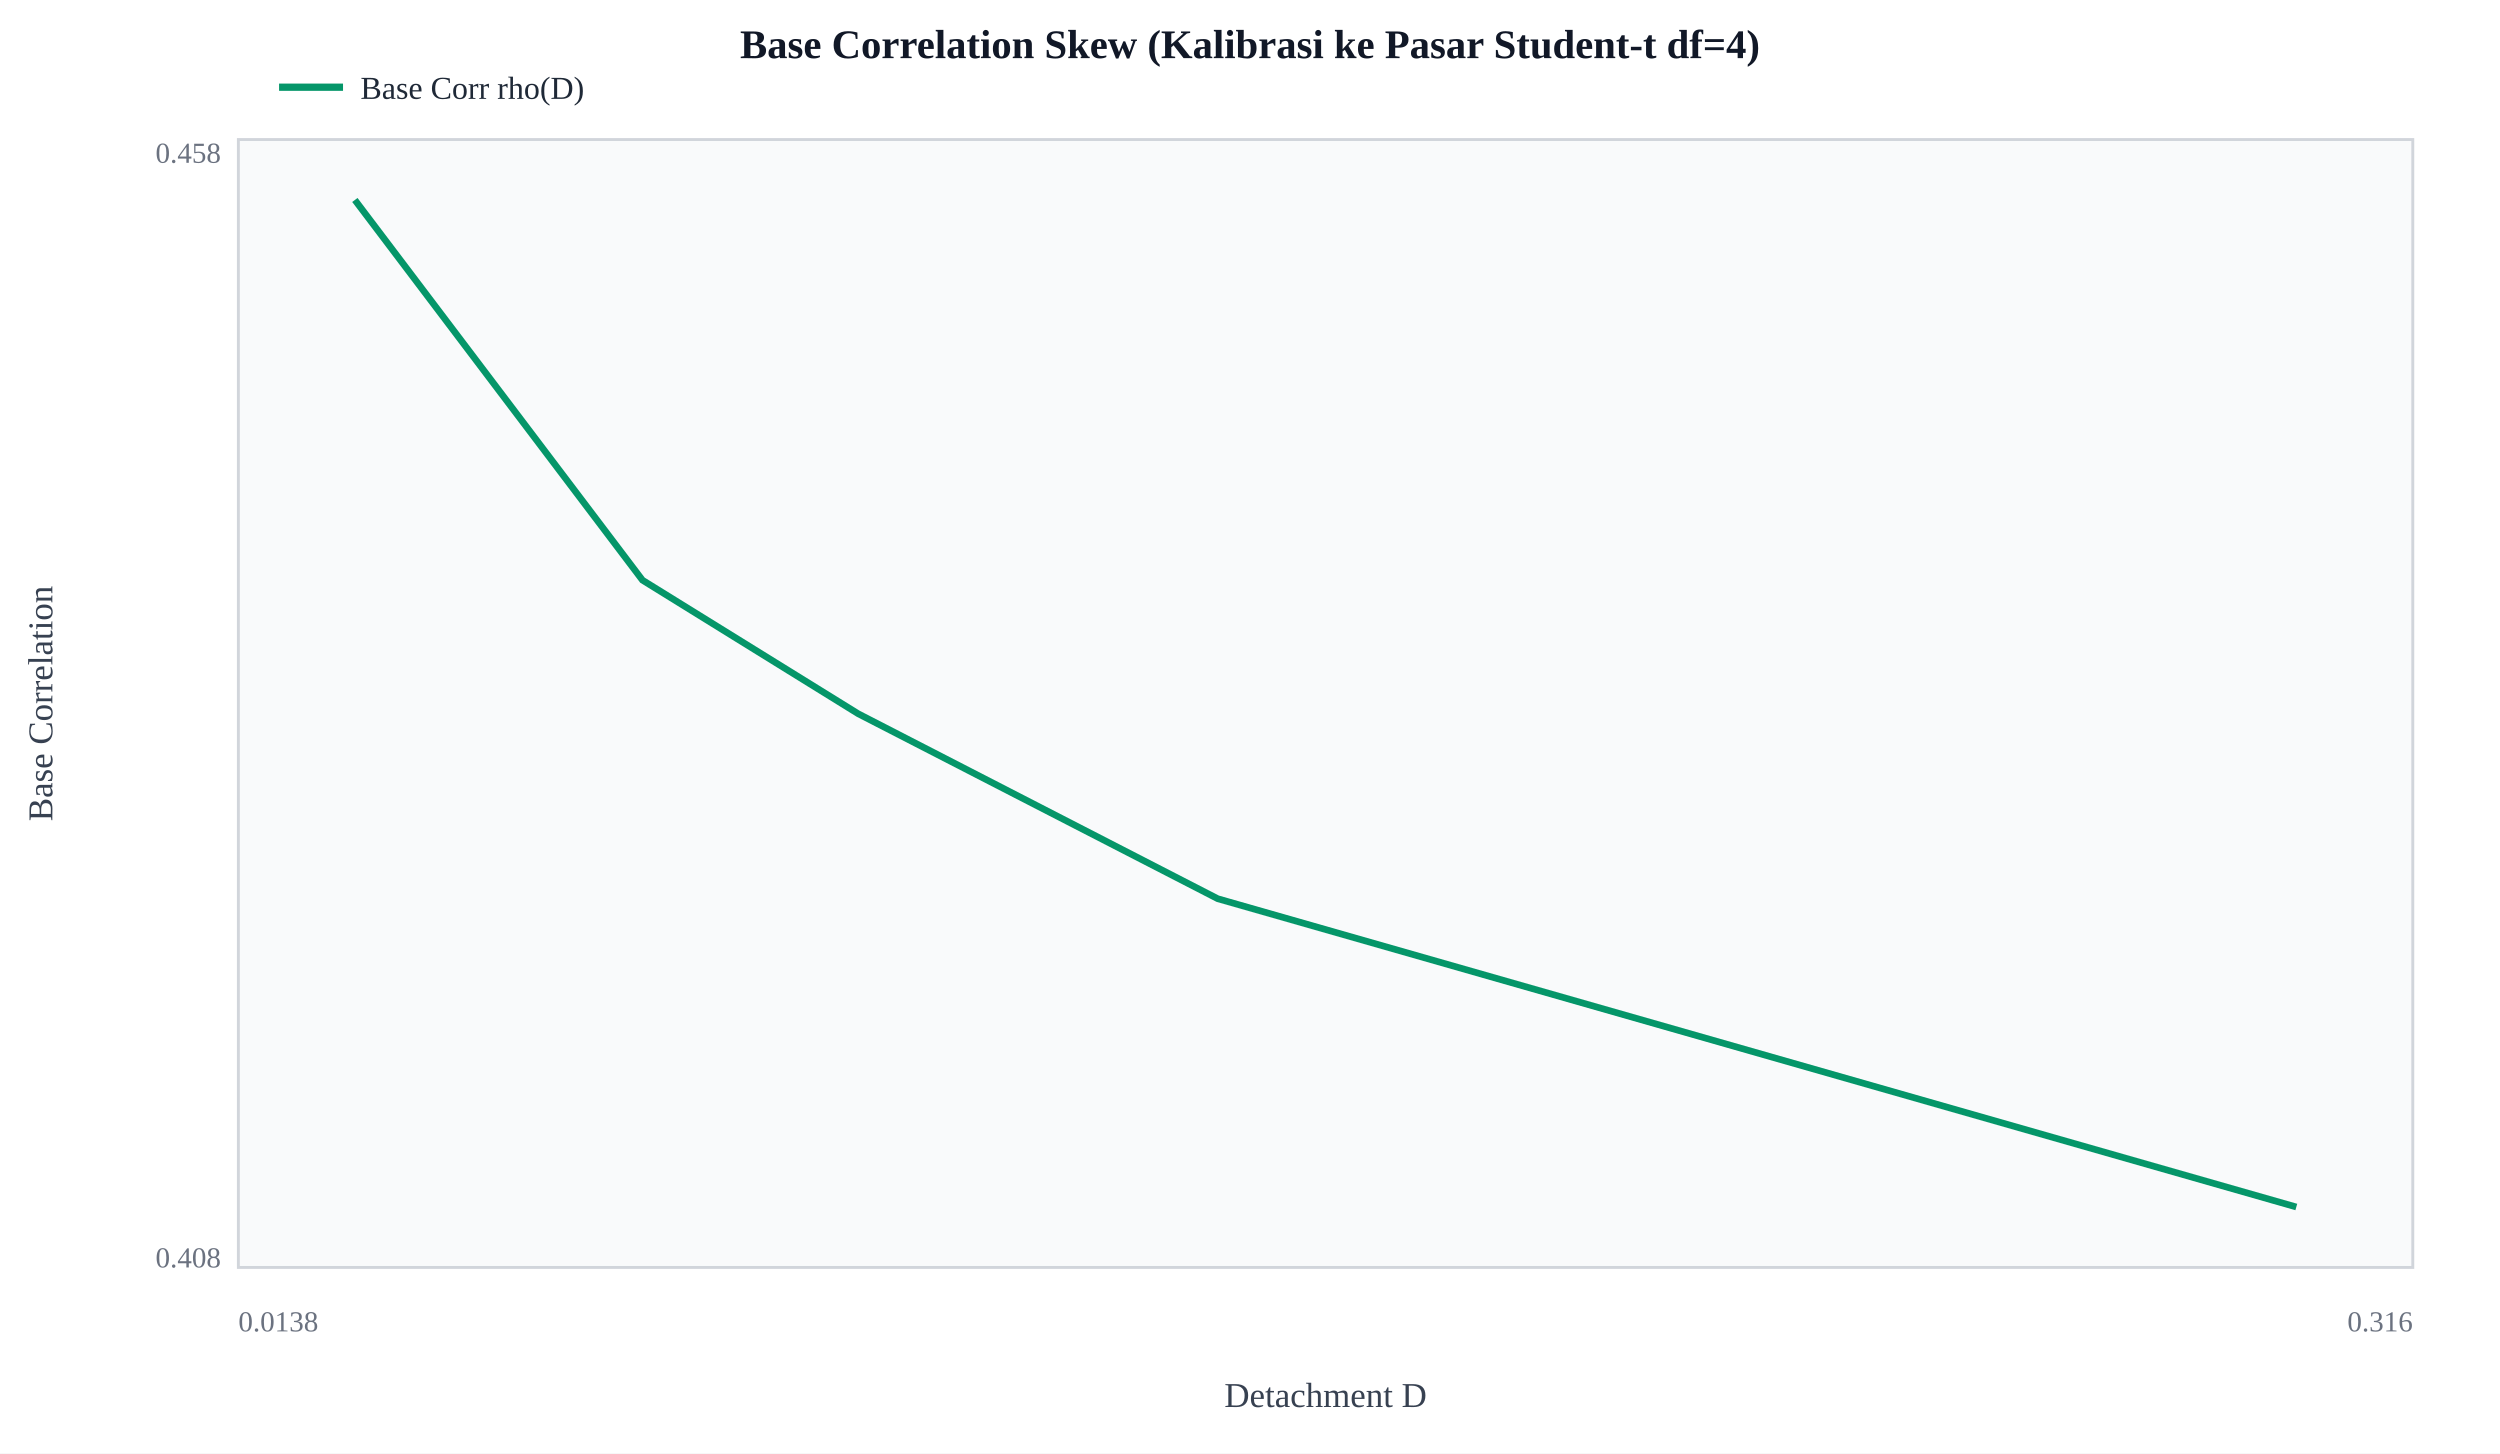
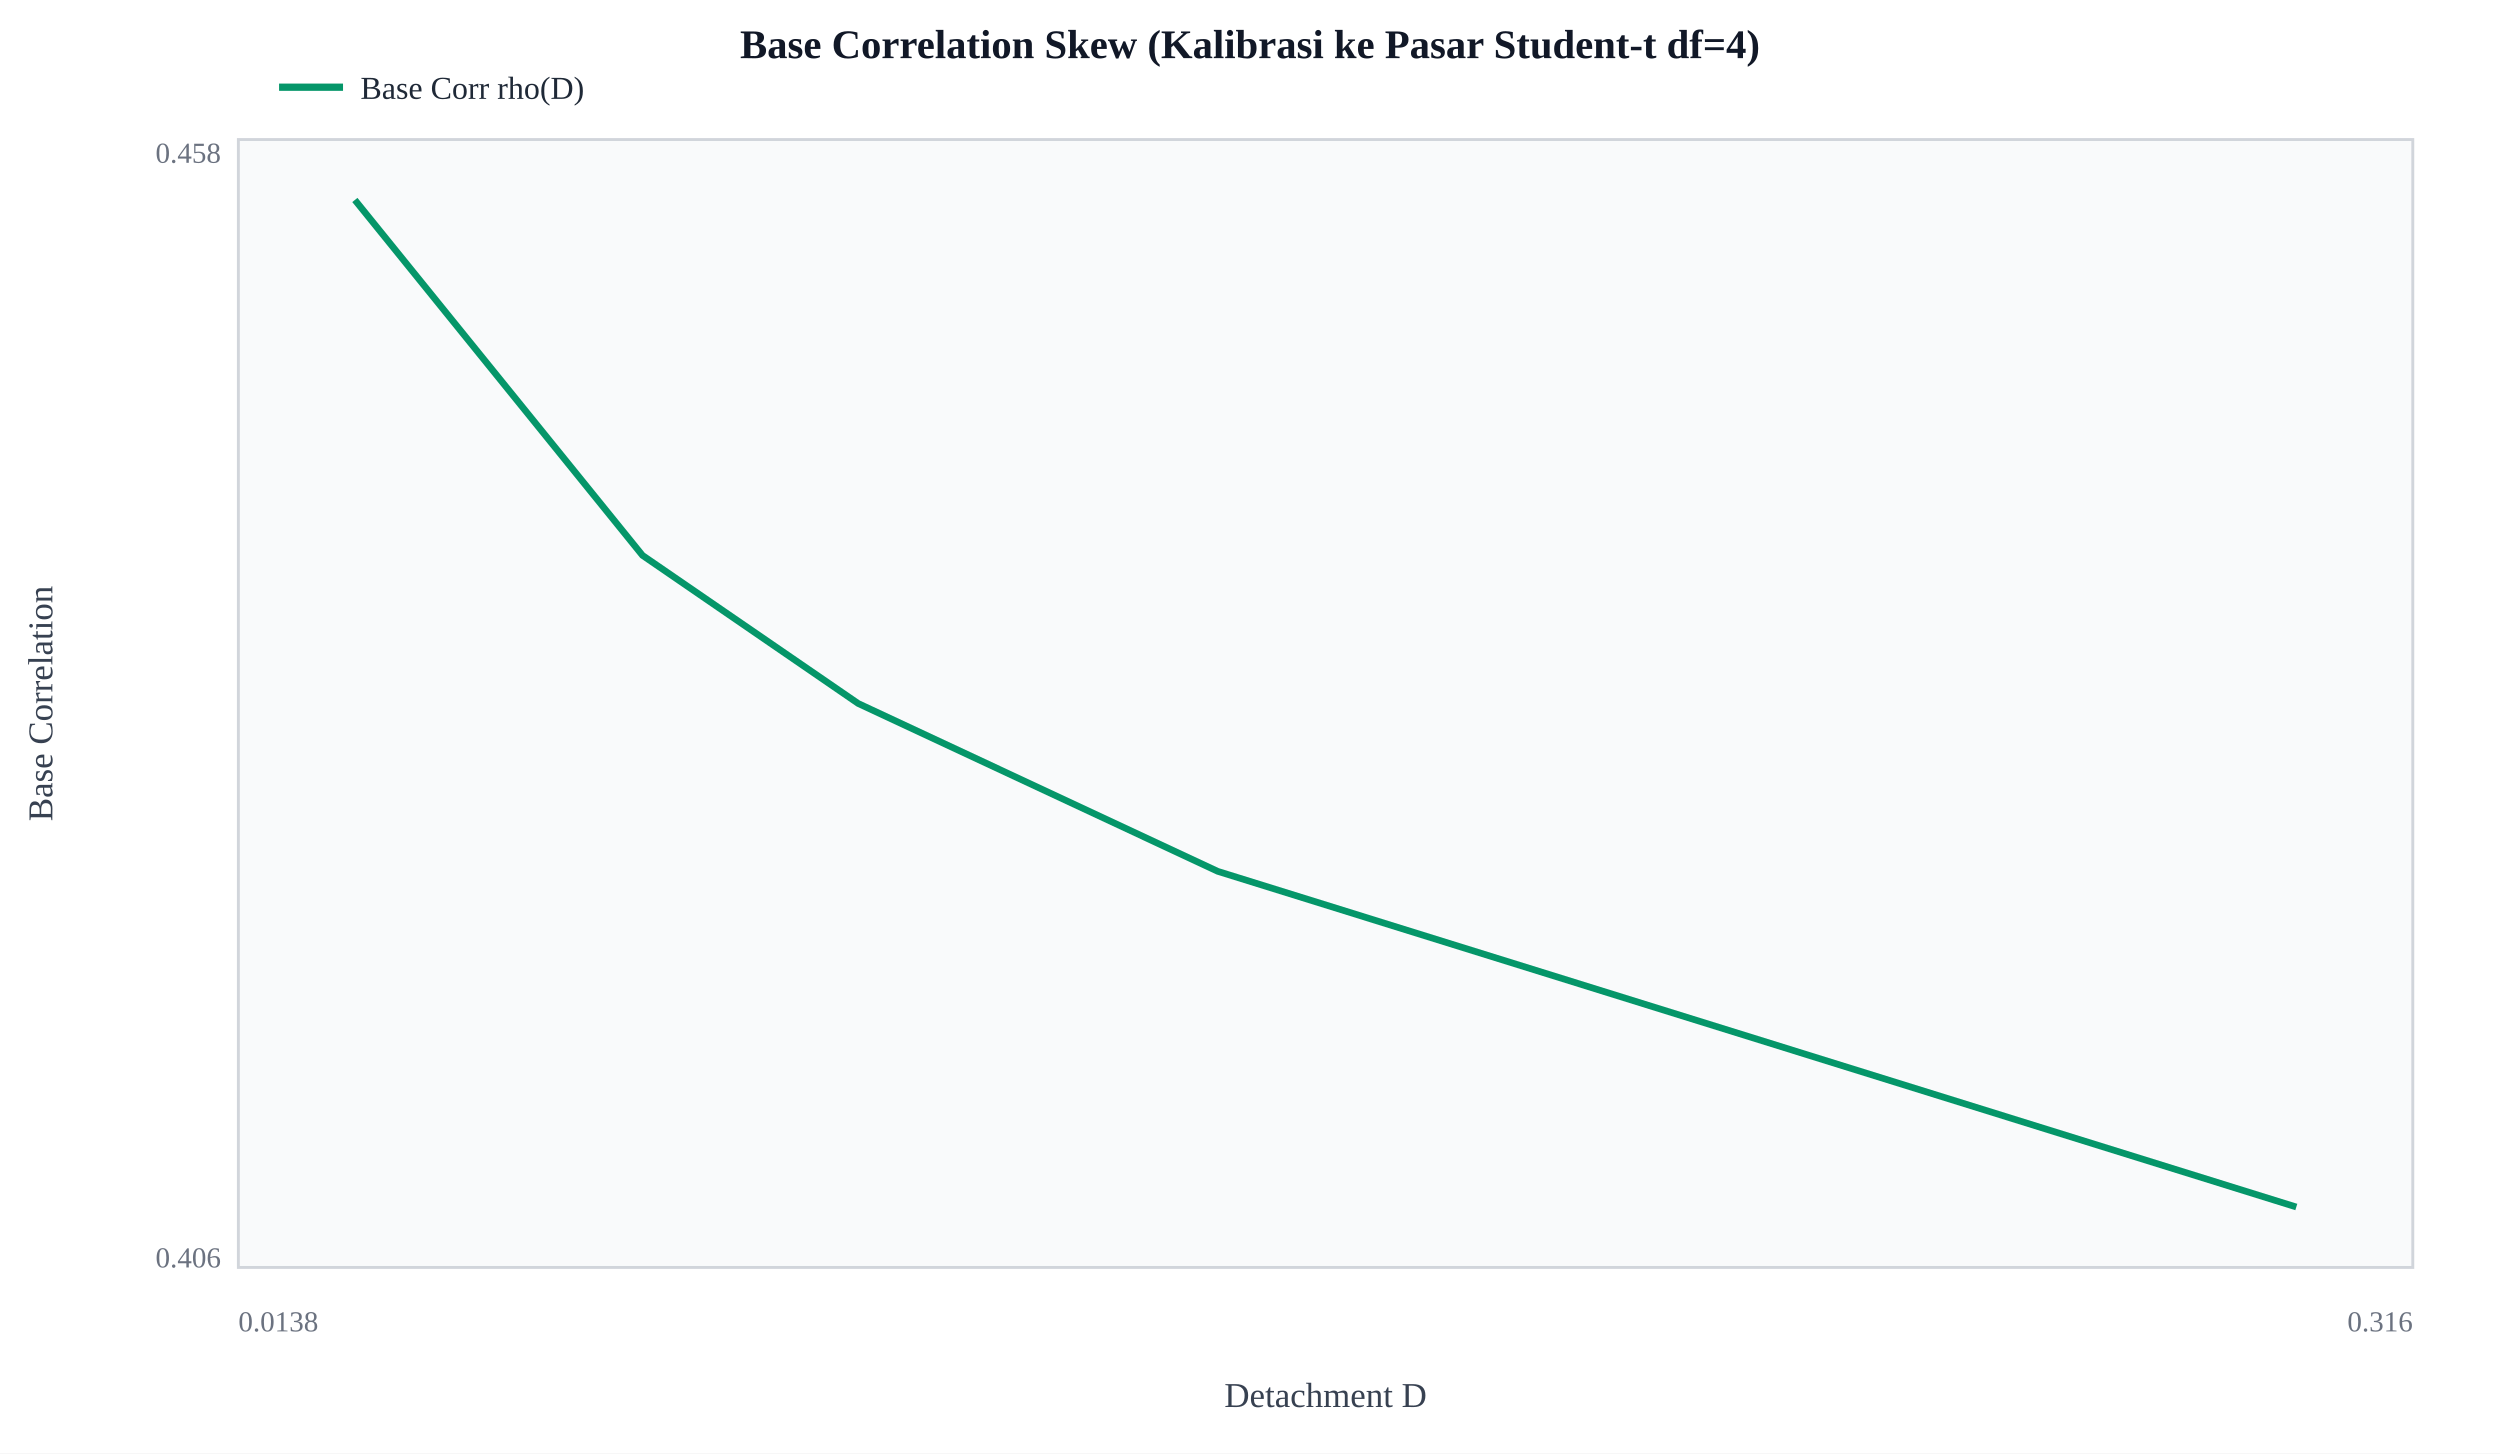
<svg xmlns="http://www.w3.org/2000/svg" width="860" height="500" viewBox="0 0 860 500">
  <rect width="860" height="500" fill="#ffffff" />
  <text x="430" y="20" text-anchor="middle" font-size="14" font-weight="bold" fill="#111827">Base Correlation Skew (Kalibrasi ke Pasar Student-t df=4)</text>
  <rect x="82" y="48" width="748" height="388" fill="#f9fafb" stroke="#d1d5db" />
  <text x="456" y="484" text-anchor="middle" font-size="12" fill="#374151">Detachment D</text>
  <text x="18" y="242" text-anchor="middle" font-size="12" fill="#374151" transform="rotate(-90 18 242)">Base Correlation</text>
  <text x="82" y="458" font-size="10" fill="#6b7280">0.0138</text>
  <text x="830" y="458" text-anchor="end" font-size="10" fill="#6b7280">0.316</text>
-   <text x="76" y="436" text-anchor="end" font-size="10" fill="#6b7280">0.408</text>
+   <text x="76" y="436" text-anchor="end" font-size="10" fill="#6b7280">0.406</text>
  <text x="76" y="56" text-anchor="end" font-size="10" fill="#6b7280">0.458</text>
-   <polyline fill="none" stroke="#059669" stroke-width="2.3" points="122.07,68.79 221.01,199.58 295.22,245.53 418.9,309.16 789.93,415.21" />
+   <polyline fill="none" stroke="#059669" stroke-width="2.3" points="122.07,68.79 221.01,191.05 295.22,242.0 418.9,299.74 789.93,415.21" />
  <line x1="96" y1="30" x2="118" y2="30" stroke="#059669" stroke-width="2.5" />
  <text x="124" y="34" font-size="11" fill="#1f2937">Base Corr rho(D)</text>
</svg>
